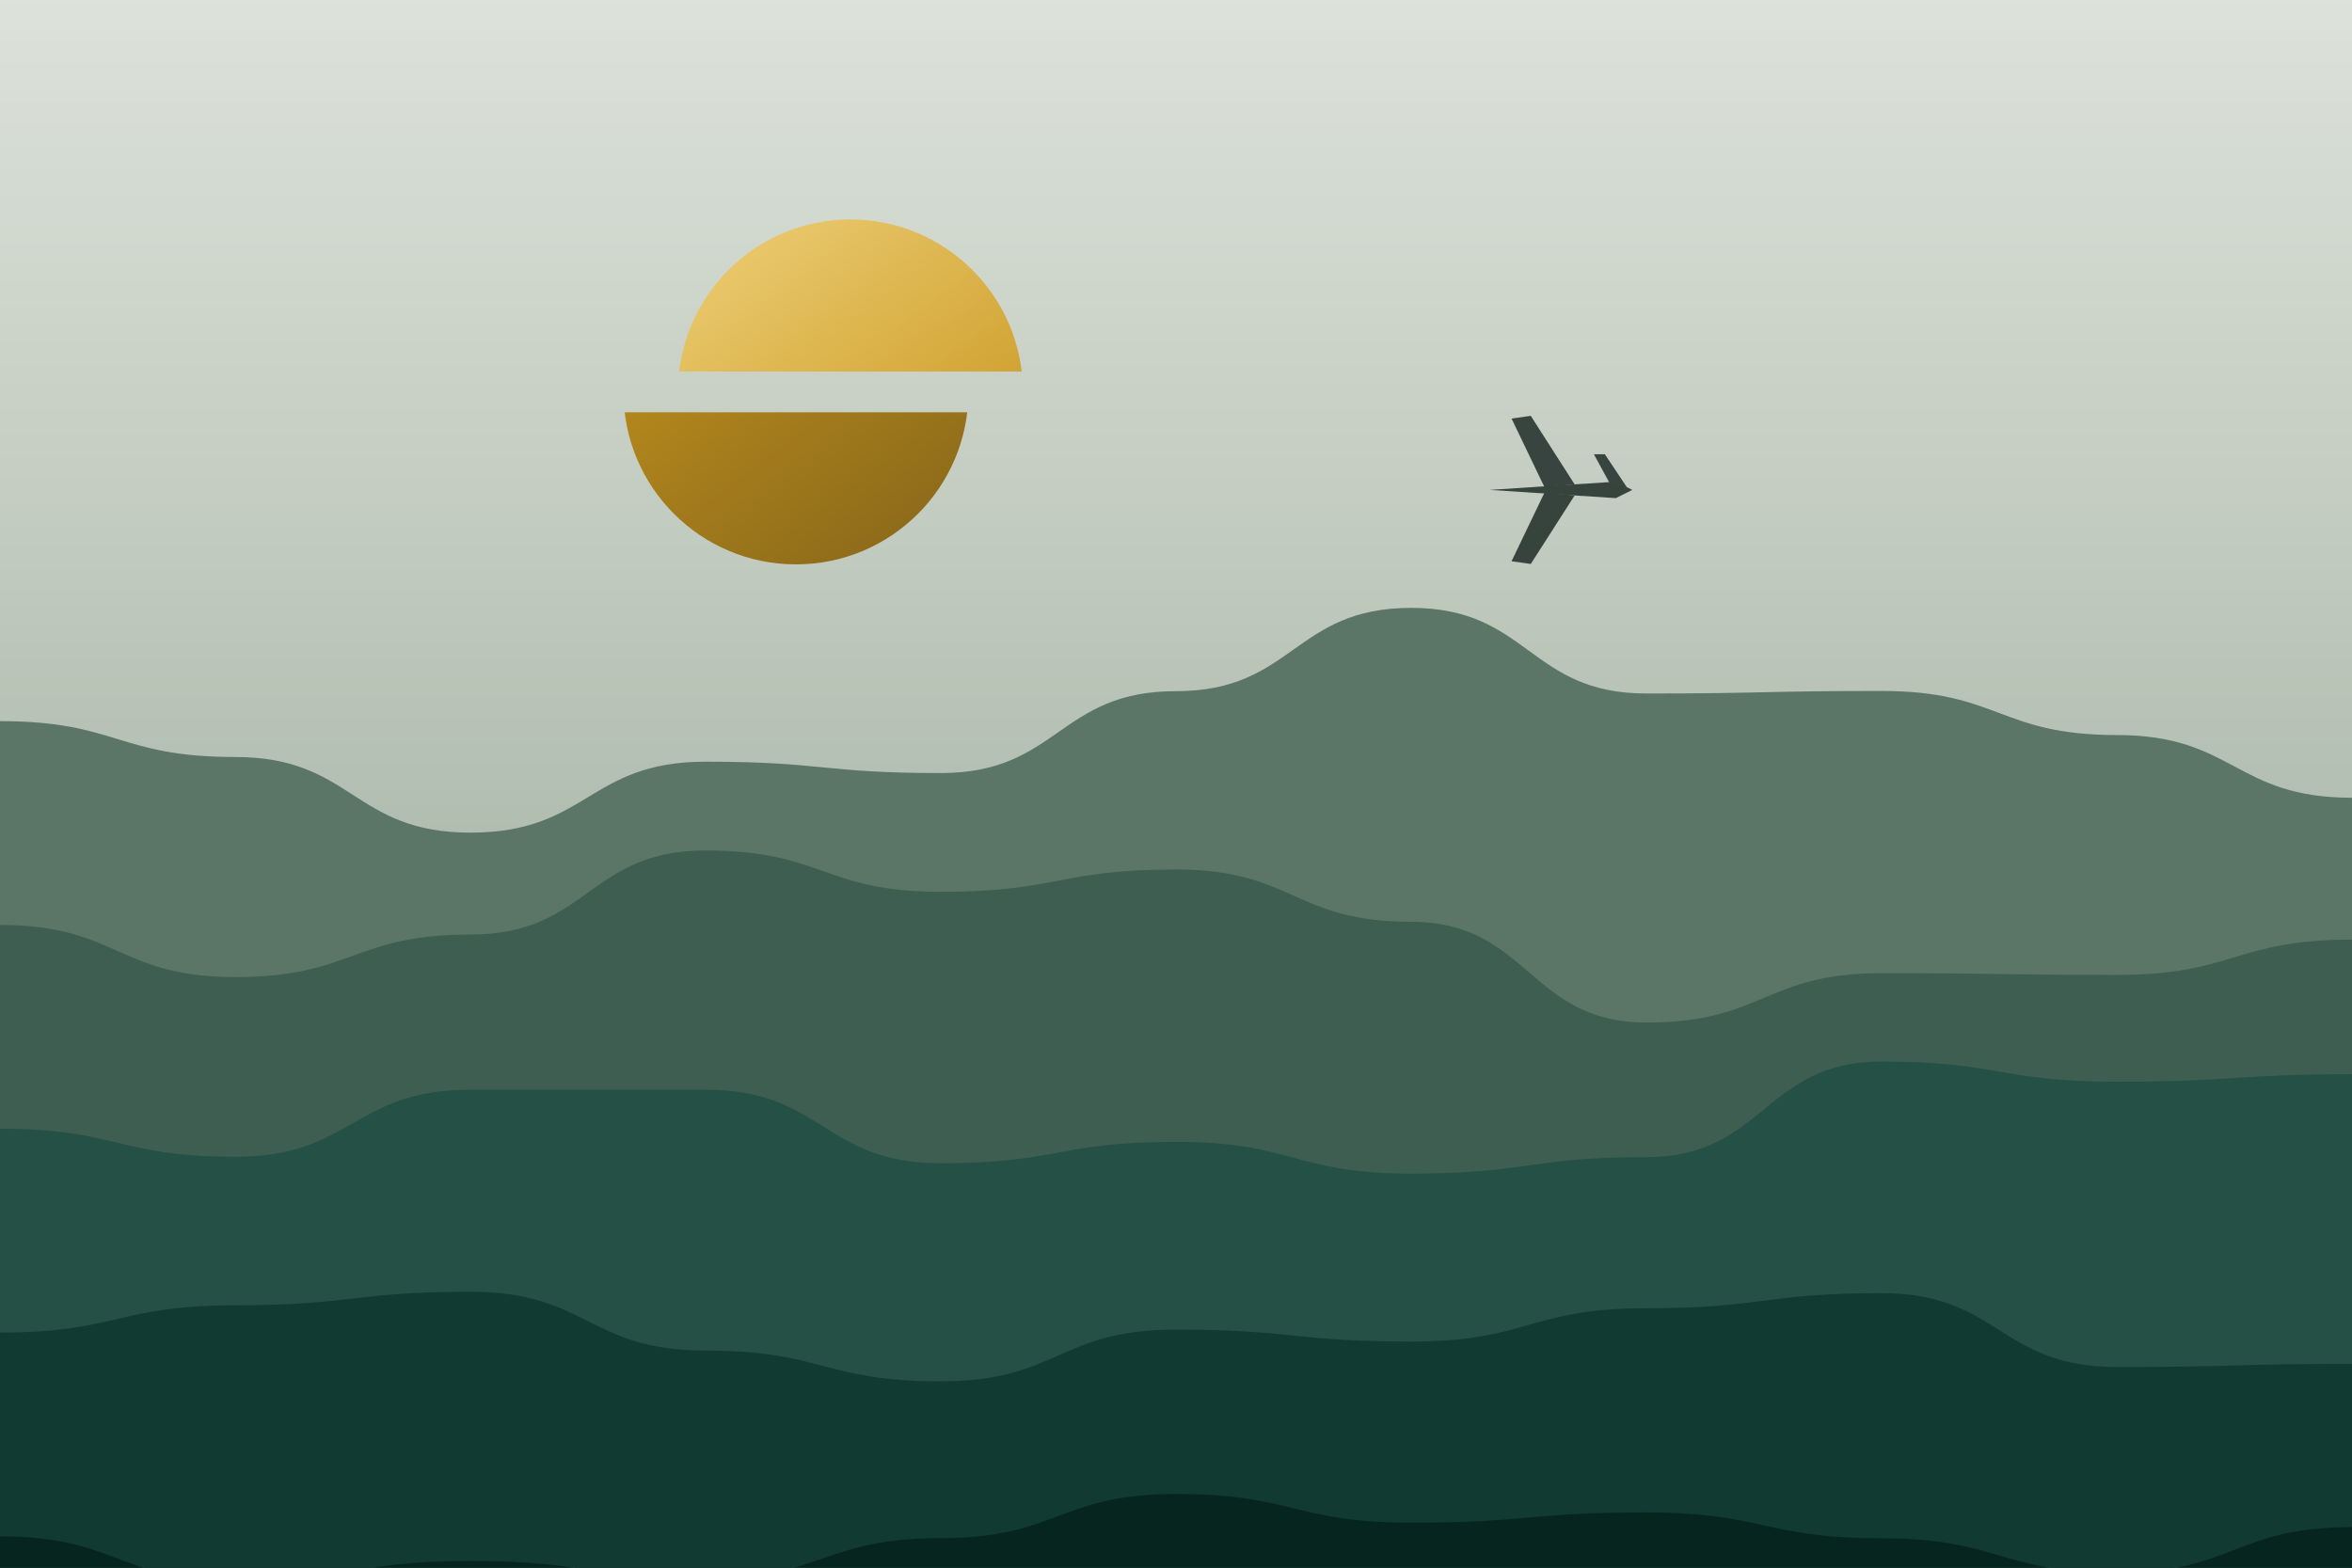
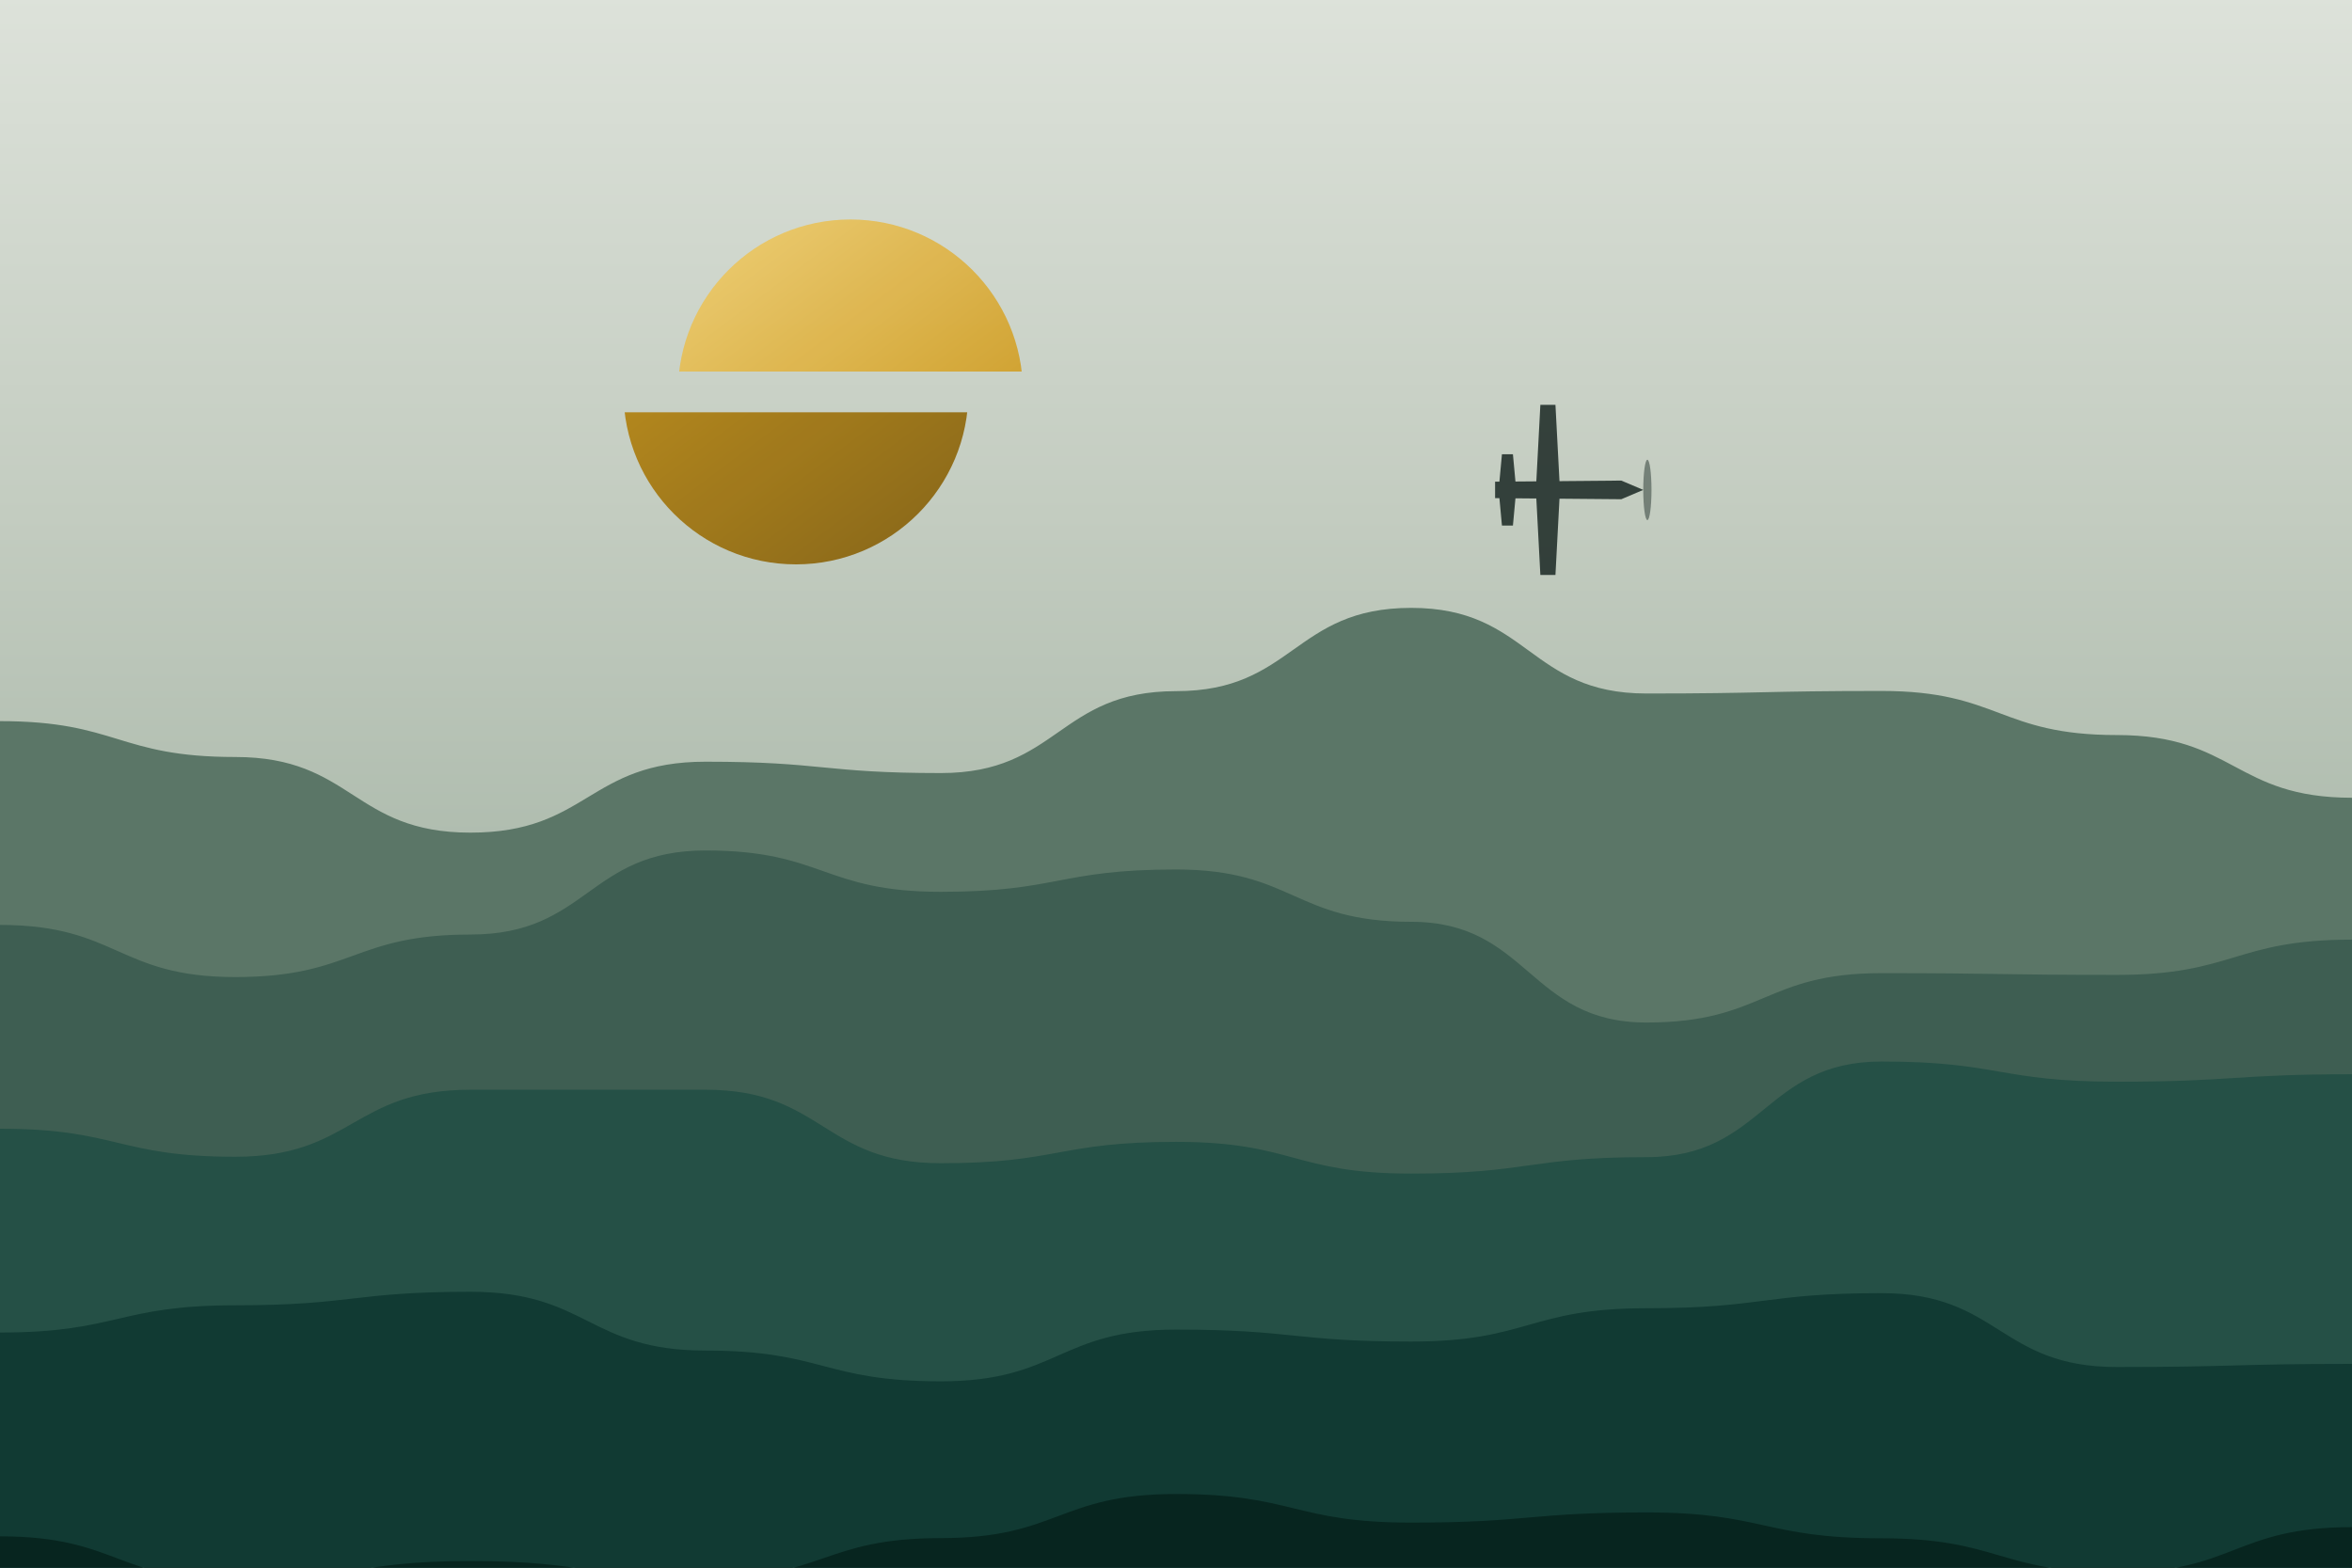
<svg xmlns="http://www.w3.org/2000/svg" viewBox="0 0 1200 800" width="1200" height="800" role="img">
  <defs>
    <linearGradient id="sky" x1="0" y1="0" x2="0" y2="1">
      <stop offset="0.00" stop-color="#DDE2DA" />
      <stop offset="0.33" stop-color="#C3CCC0" />
      <stop offset="0.67" stop-color="#A3B3A4" />
      <stop offset="1.00" stop-color="#86998B" />
    </linearGradient>
    <linearGradient id="sunL" x1="0" y1="0" x2="0.75" y2="1">
      <stop offset="0" stop-color="#F0CF72" />
      <stop offset="1" stop-color="#C79317" />
    </linearGradient>
    <linearGradient id="sunD" x1="0" y1="0" x2="0.75" y2="1">
      <stop offset="0" stop-color="#C79317" />
      <stop offset="1" stop-color="#8A6512" />
    </linearGradient>
    <clipPath id="ct">
      <rect x="0" y="0" width="1200" height="189.6" />
    </clipPath>
    <clipPath id="cb">
      <rect x="0" y="210.4" width="1200" height="800" />
    </clipPath>
  </defs>
  <rect width="1200" height="800" fill="url(#sky)" />
  <g clip-path="url(#ct)">
    <circle cx="433.9" cy="200" r="88" fill="url(#sunL)" opacity=".95" />
  </g>
  <g clip-path="url(#cb)">
    <circle cx="406.1" cy="200" r="88" fill="url(#sunD)" opacity=".95" />
  </g>
  <path d="M0 368 C60 368 60 386.3 120 386.3 C180 386.3 180 424.9 240 424.9 C300 424.9 300 388.7 360 388.7 C420 388.7 420 394.5 480 394.5 C540 394.5 540 352.7 600 352.7 C660 352.7 660 310.2 720 310.2 C780 310.2 780 353.9 840 353.9 C900 353.9 900 352.6 960 352.6 C1020 352.6 1020 375.1 1080 375.1 C1140 375.1 1140 407.1 1200 407.1 L1200 800 L0 800 Z" fill="#5B7667" opacity="1" />
  <path d="M0 472 C60 472 60 498.6 120 498.6 C180 498.6 180 476.9 240 476.9 C300 476.9 300 434 360 434 C420 434 420 455.1 480 455.1 C540 455.1 540 443.7 600 443.7 C660 443.7 660 470.4 720 470.4 C780 470.4 780 521.8 840 521.8 C900 521.8 900 496.6 960 496.6 C1020 496.6 1020 497.5 1080 497.5 C1140 497.5 1140 479.5 1200 479.5 L1200 800 L0 800 Z" fill="#3E5E52" opacity="1" />
  <path d="M0 576 C60 576 60 590.3 120 590.3 C180 590.3 180 556.1 240 556.1 C300 556.1 300 556.1 360 556.1 C420 556.1 420 593.6 480 593.6 C540 593.6 540 582.7 600 582.7 C660 582.7 660 598.9 720 598.9 C780 598.9 780 590.5 840 590.5 C900 590.5 900 541.7 960 541.7 C1020 541.7 1020 552 1080 552 C1140 552 1140 548.2 1200 548.2 L1200 800 L0 800 Z" fill="#255046" opacity="1" />
  <path d="M0 680 C60 680 60 666.1 120 666.1 C180 666.1 180 659.2 240 659.2 C300 659.2 300 689.2 360 689.2 C420 689.2 420 704.9 480 704.9 C540 704.9 540 678.5 600 678.5 C660 678.5 660 684.6 720 684.6 C780 684.6 780 667.6 840 667.6 C900 667.6 900 659.9 960 659.9 C1020 659.9 1020 697.6 1080 697.6 C1140 697.6 1140 696 1200 696 L1200 800 L0 800 Z" fill="#113A33" opacity="1" />
  <path d="M0 784 C60 784 60 806.6 120 806.6 C180 806.6 180 796.6 240 796.6 C300 796.6 300 805.5 360 805.5 C420 805.5 420 784.9 480 784.9 C540 784.9 540 762.4 600 762.4 C660 762.4 660 777 720 777 C780 777 780 771.8 840 771.8 C900 771.8 900 785 960 785 C1020 785 1020 802.5 1080 802.5 C1140 802.5 1140 779.3 1200 779.3 L1200 800 L0 800 Z" fill="#07251F" opacity="1" />
-   <g transform="translate(760,250) scale(1.4)" fill="#0F1D19" opacity=".78">
-     <path d="M0 0 L46 -3 L52 0 L46 3 Z" />
-     <path d="M20 -1 L8 -26 L15 -27 L31 -2 Z" />
-     <path d="M20 1 L8 26 L15 27 L31 2 Z" />
-     <path d="M44 -2 L38 -13 L42 -13 L50 -1 Z" />
+   <g transform="translate(760,250) scale(1.4)" fill="#0F1D19" opacity=".8">
+     <path d="M2 -3 L48 -3.4 L56 0 L48 3.4 L2 3 Z" />
+     <path d="M17 -2.6 L18.5 -31 L24 -31 L25.5 -2.6 Z" />
+     <path d="M17 2.6 L18.5 31 L24 31 L25.5 2.6 Z" />
+     <path d="M3.5 -2.2 L4.5 -13 L8.5 -13 L9.5 -2.2 Z" />
+     <path d="M3.5 2.2 L4.5 13 L8.5 13 L9.5 2.2 Z" />
+     <ellipse cx="57.5" cy="0" rx="1.5" ry="11" opacity=".55" />
  </g>
</svg>
